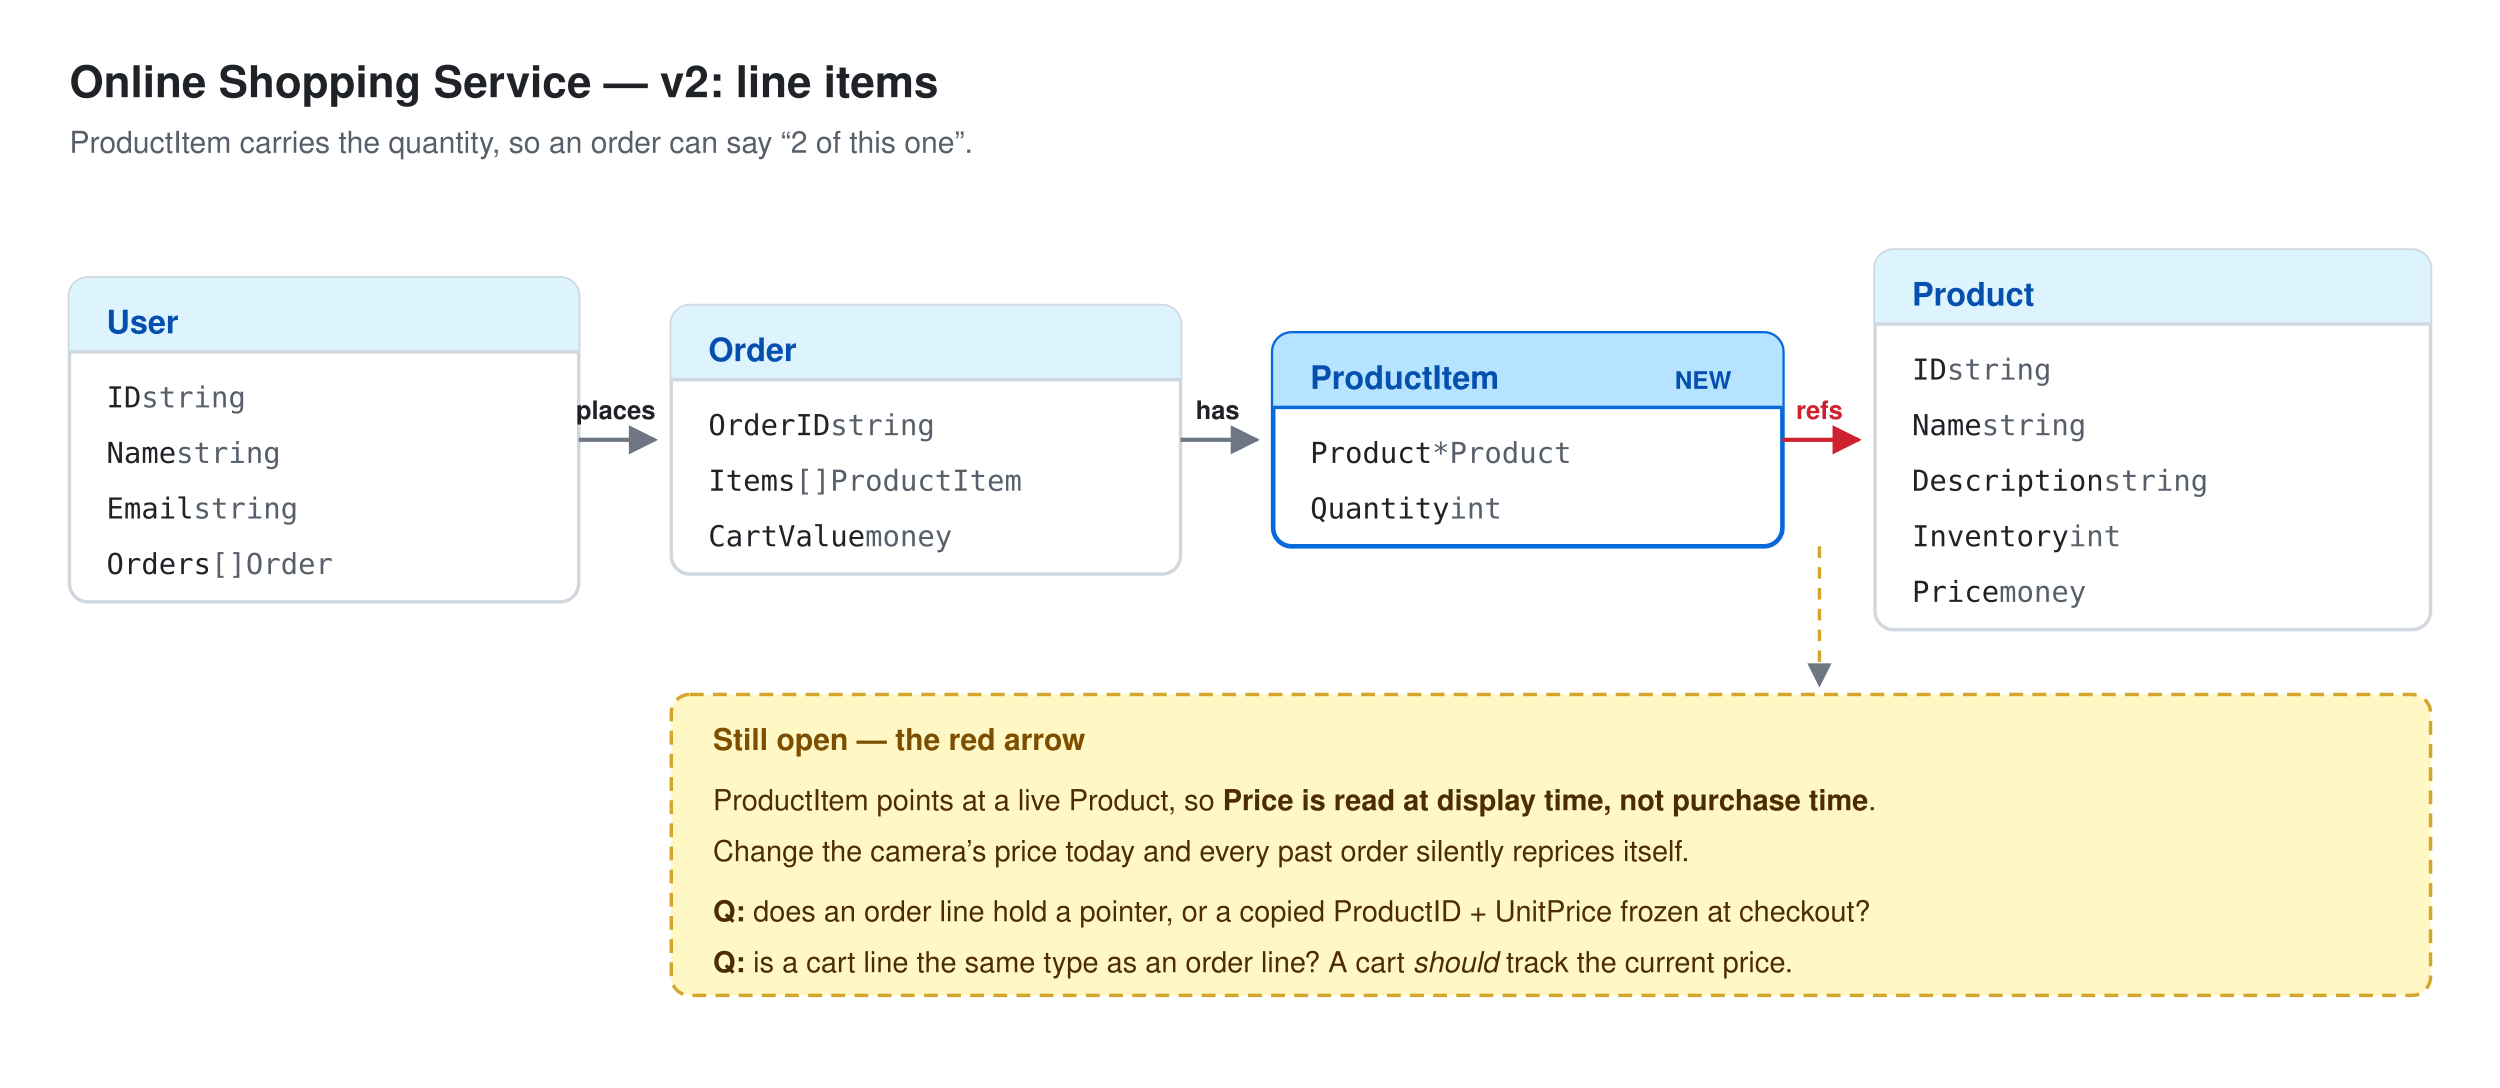
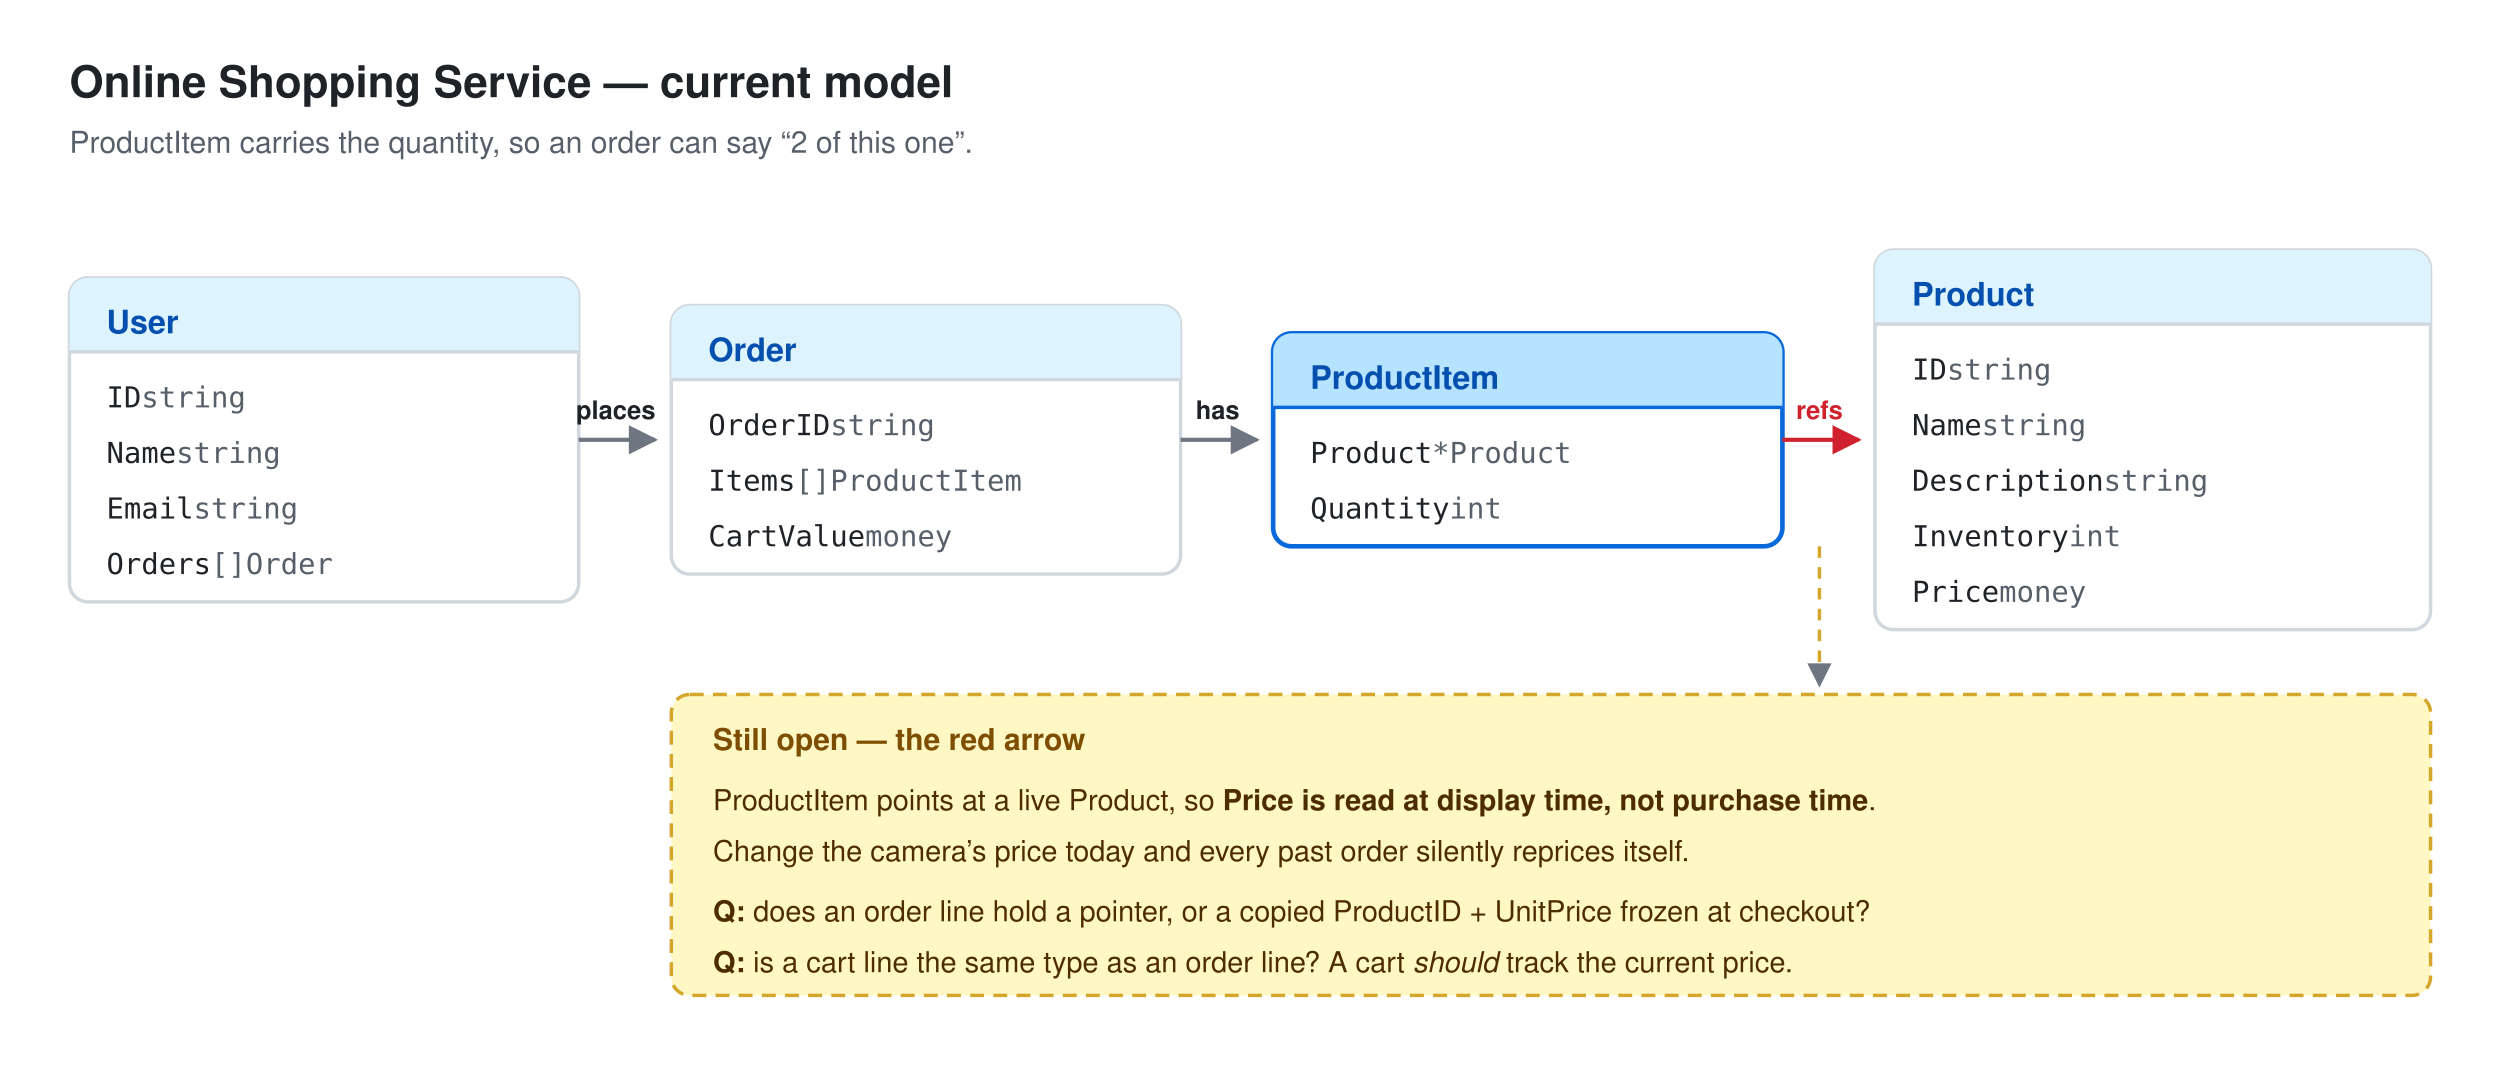
<svg xmlns="http://www.w3.org/2000/svg" viewBox="0 0 1080 470" width="1080" height="470" font-family="-apple-system, BlinkMacSystemFont, 'Segoe UI', Helvetica, Arial, sans-serif">
  <defs>
    <marker id="arrow2" viewBox="0 0 10 10" refX="9" refY="5" markerWidth="7" markerHeight="7" orient="auto-start-reverse">
      <path d="M 0 0 L 10 5 L 0 10 z" fill="#6e7781" />
    </marker>
    <marker id="warn2" viewBox="0 0 10 10" refX="9" refY="5" markerWidth="7" markerHeight="7" orient="auto-start-reverse">
      <path d="M 0 0 L 10 5 L 0 10 z" fill="#cf222e" />
    </marker>
  </defs>
  <rect x="0" y="0" width="1080" height="470" fill="#ffffff" />
-   <text x="30" y="42" font-size="19" font-weight="700" fill="#1f2328">Online Shopping Service — v2: line items</text>
+   <text x="30" y="42" font-size="19" font-weight="700" fill="#1f2328">Online Shopping Service — current model</text>
  <text x="30" y="66" font-size="13" fill="#57606a">ProductItem carries the quantity, so an order can say “2 of this one”.</text>
  <rect x="30" y="120" width="220" height="140" rx="8" fill="#ffffff" stroke="#d0d7de" stroke-width="1.5" />
  <path d="M 30 128 a 8 8 0 0 1 8 -8 h 204 a 8 8 0 0 1 8 8 v 24 h -220 z" fill="#ddf4ff" />
  <line x1="30" y1="152" x2="250" y2="152" stroke="#d0d7de" stroke-width="1.5" />
  <text x="46" y="144" font-size="14" font-weight="700" fill="#0550ae">User</text>
  <text x="46" y="176" font-size="12.5" font-family="ui-monospace, Menlo, monospace" fill="#1f2328">ID<tspan fill="#57606a">        string</tspan>
  </text>
  <text x="46" y="200" font-size="12.5" font-family="ui-monospace, Menlo, monospace" fill="#1f2328">Name<tspan fill="#57606a">      string</tspan>
  </text>
  <text x="46" y="224" font-size="12.5" font-family="ui-monospace, Menlo, monospace" fill="#1f2328">Email<tspan fill="#57606a">     string</tspan>
  </text>
  <text x="46" y="248" font-size="12.5" font-family="ui-monospace, Menlo, monospace" fill="#1f2328">Orders<tspan fill="#57606a">    []Order</tspan>
  </text>
  <rect x="290" y="132" width="220" height="116" rx="8" fill="#ffffff" stroke="#d0d7de" stroke-width="1.5" />
  <path d="M 290 140 a 8 8 0 0 1 8 -8 h 204 a 8 8 0 0 1 8 8 v 24 h -220 z" fill="#ddf4ff" />
  <line x1="290" y1="164" x2="510" y2="164" stroke="#d0d7de" stroke-width="1.5" />
  <text x="306" y="156" font-size="14" font-weight="700" fill="#0550ae">Order</text>
  <text x="306" y="188" font-size="12.5" font-family="ui-monospace, Menlo, monospace" fill="#1f2328">OrderID<tspan fill="#57606a">   string</tspan>
  </text>
  <text x="306" y="212" font-size="12.5" font-family="ui-monospace, Menlo, monospace" fill="#1f2328">Items<tspan fill="#57606a">     []ProductItem</tspan>
  </text>
  <text x="306" y="236" font-size="12.5" font-family="ui-monospace, Menlo, monospace" fill="#1f2328">CartValue<tspan fill="#57606a"> money</tspan>
  </text>
  <rect x="550" y="144" width="220" height="92" rx="8" fill="#ffffff" stroke="#0969da" stroke-width="2" />
  <path d="M 550 152 a 8 8 0 0 1 8 -8 h 204 a 8 8 0 0 1 8 8 v 24 h -220 z" fill="#b6e3ff" />
  <line x1="550" y1="176" x2="770" y2="176" stroke="#0969da" stroke-width="1.5" />
  <text x="566" y="168" font-size="14" font-weight="700" fill="#0550ae">ProductItem</text>
-   <text x="748" y="168" font-size="10.5" font-weight="700" fill="#0550ae" text-anchor="end">NEW</text>
+   <text x="748" y="168" font-size="10.5" font-weight="700" fill="#0550ae" text-anchor="end" />
  <text x="566" y="200" font-size="12.5" font-family="ui-monospace, Menlo, monospace" fill="#1f2328">Product<tspan fill="#57606a">   *Product</tspan>
  </text>
  <text x="566" y="224" font-size="12.5" font-family="ui-monospace, Menlo, monospace" fill="#1f2328">Quantity<tspan fill="#57606a">  int</tspan>
  </text>
  <rect x="810" y="108" width="240" height="164" rx="8" fill="#ffffff" stroke="#d0d7de" stroke-width="1.5" />
  <path d="M 810 116 a 8 8 0 0 1 8 -8 h 224 a 8 8 0 0 1 8 8 v 24 h -240 z" fill="#ddf4ff" />
  <line x1="810" y1="140" x2="1050" y2="140" stroke="#d0d7de" stroke-width="1.5" />
  <text x="826" y="132" font-size="14" font-weight="700" fill="#0550ae">Product</text>
  <text x="826" y="164" font-size="12.5" font-family="ui-monospace, Menlo, monospace" fill="#1f2328">ID<tspan fill="#57606a">          string</tspan>
  </text>
  <text x="826" y="188" font-size="12.5" font-family="ui-monospace, Menlo, monospace" fill="#1f2328">Name<tspan fill="#57606a">        string</tspan>
  </text>
  <text x="826" y="212" font-size="12.5" font-family="ui-monospace, Menlo, monospace" fill="#1f2328">Description<tspan fill="#57606a"> string</tspan>
  </text>
  <text x="826" y="236" font-size="12.5" font-family="ui-monospace, Menlo, monospace" fill="#1f2328">Inventory<tspan fill="#57606a">   int</tspan>
  </text>
  <text x="826" y="260" font-size="12.5" font-family="ui-monospace, Menlo, monospace" fill="#1f2328">Price<tspan fill="#57606a">       money</tspan>
  </text>
  <line x1="250" y1="190" x2="283" y2="190" stroke="#6e7781" stroke-width="1.8" marker-end="url(#arrow2)" />
  <text x="266" y="181" font-size="11" font-weight="600" fill="#1f2328" text-anchor="middle">places</text>
  <line x1="510" y1="190" x2="543" y2="190" stroke="#6e7781" stroke-width="1.8" marker-end="url(#arrow2)" />
  <text x="526" y="181" font-size="11" font-weight="600" fill="#1f2328" text-anchor="middle">has</text>
  <line x1="770" y1="190" x2="803" y2="190" stroke="#cf222e" stroke-width="1.8" marker-end="url(#warn2)" />
  <text x="786" y="181" font-size="11" font-weight="600" fill="#cf222e" text-anchor="middle">refs</text>
  <rect x="290" y="300" width="760" height="130" rx="8" fill="#fff8c5" stroke="#d4a72c" stroke-width="1.5" stroke-dasharray="6 4" />
  <text x="308" y="324" font-size="13" font-weight="700" fill="#7d4e00">Still open — the red arrow</text>
  <text x="308" y="350" font-size="12.5" fill="#4d2d00">ProductItem points at a live Product, so <tspan font-weight="600">Price is read at display time, not purchase time</tspan>.</text>
  <text x="308" y="372" font-size="12.5" fill="#4d2d00">Change the camera’s price today and every past order silently reprices itself.</text>
  <text x="308" y="398" font-size="12.5" fill="#4d2d00">
    <tspan font-weight="600">Q:</tspan> does an order line hold a pointer, or a copied ProductID + UnitPrice frozen at checkout?</text>
  <text x="308" y="420" font-size="12.5" fill="#4d2d00">
    <tspan font-weight="600">Q:</tspan> is a cart line the same type as an order line? A cart <tspan font-style="italic">should</tspan> track the current price.</text>
  <line x1="786" y1="236" x2="786" y2="296" stroke="#d4a72c" stroke-width="1.5" stroke-dasharray="5 4" marker-end="url(#arrow2)" />
</svg>
